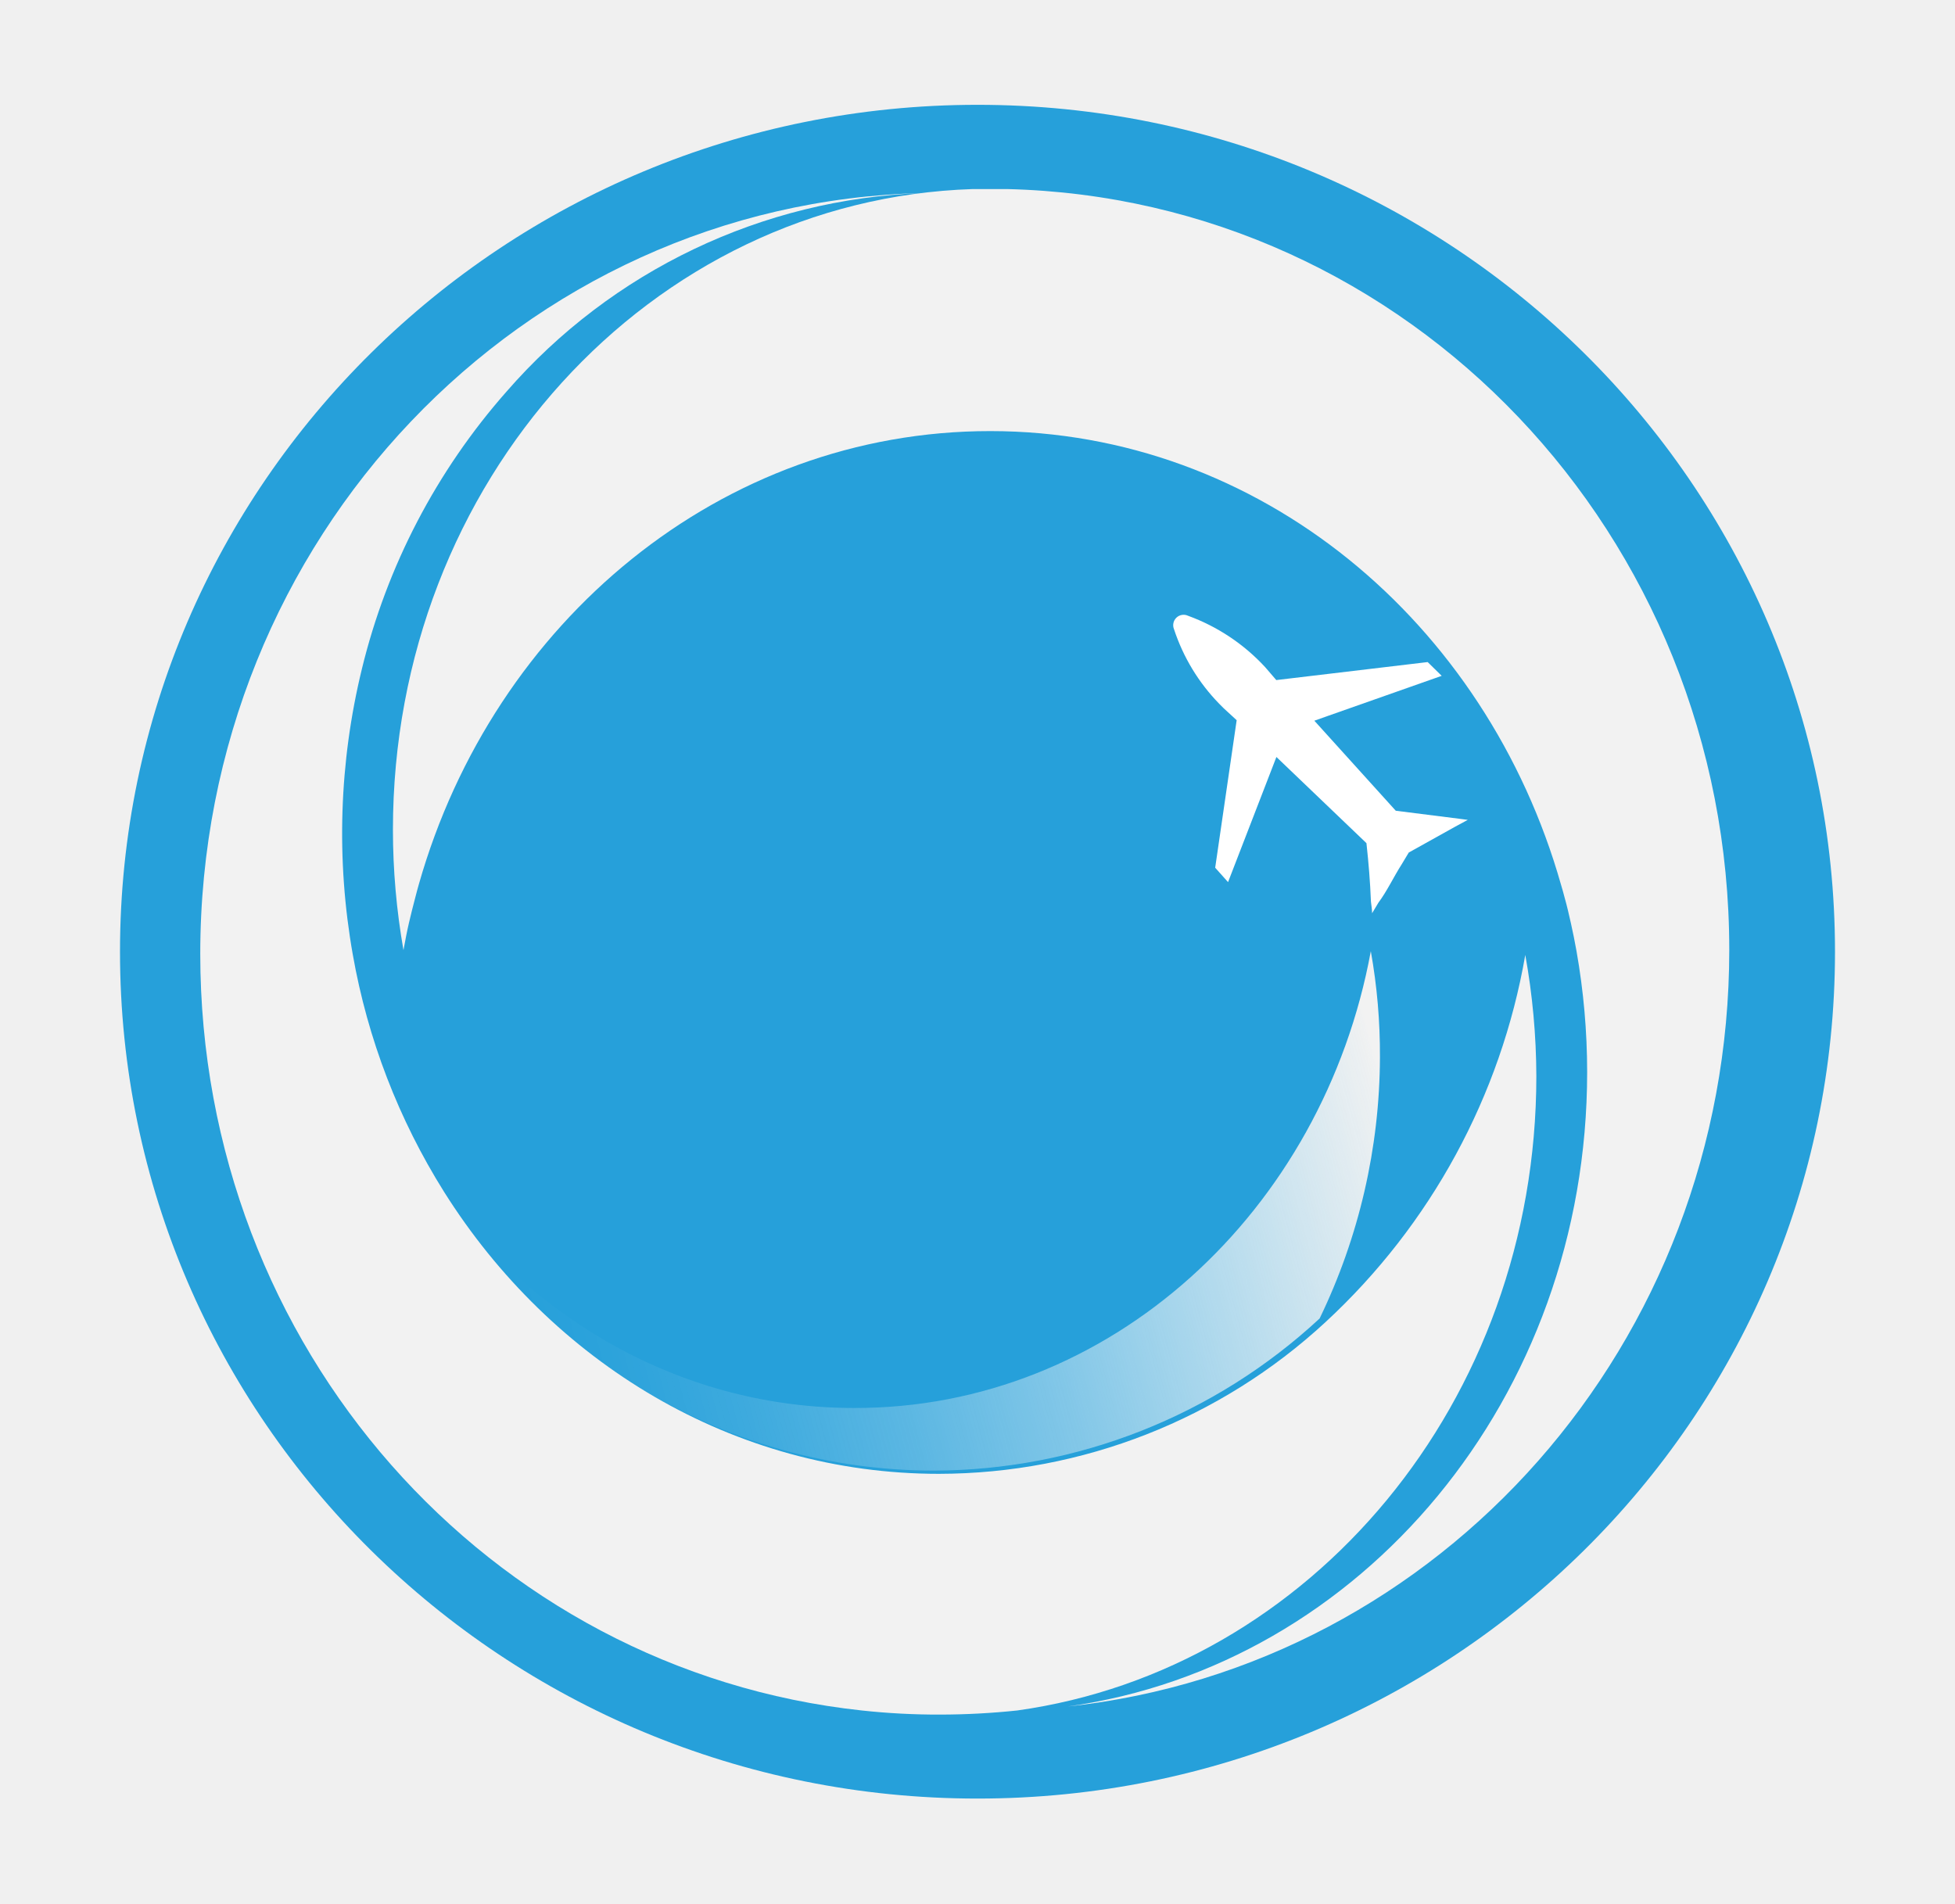
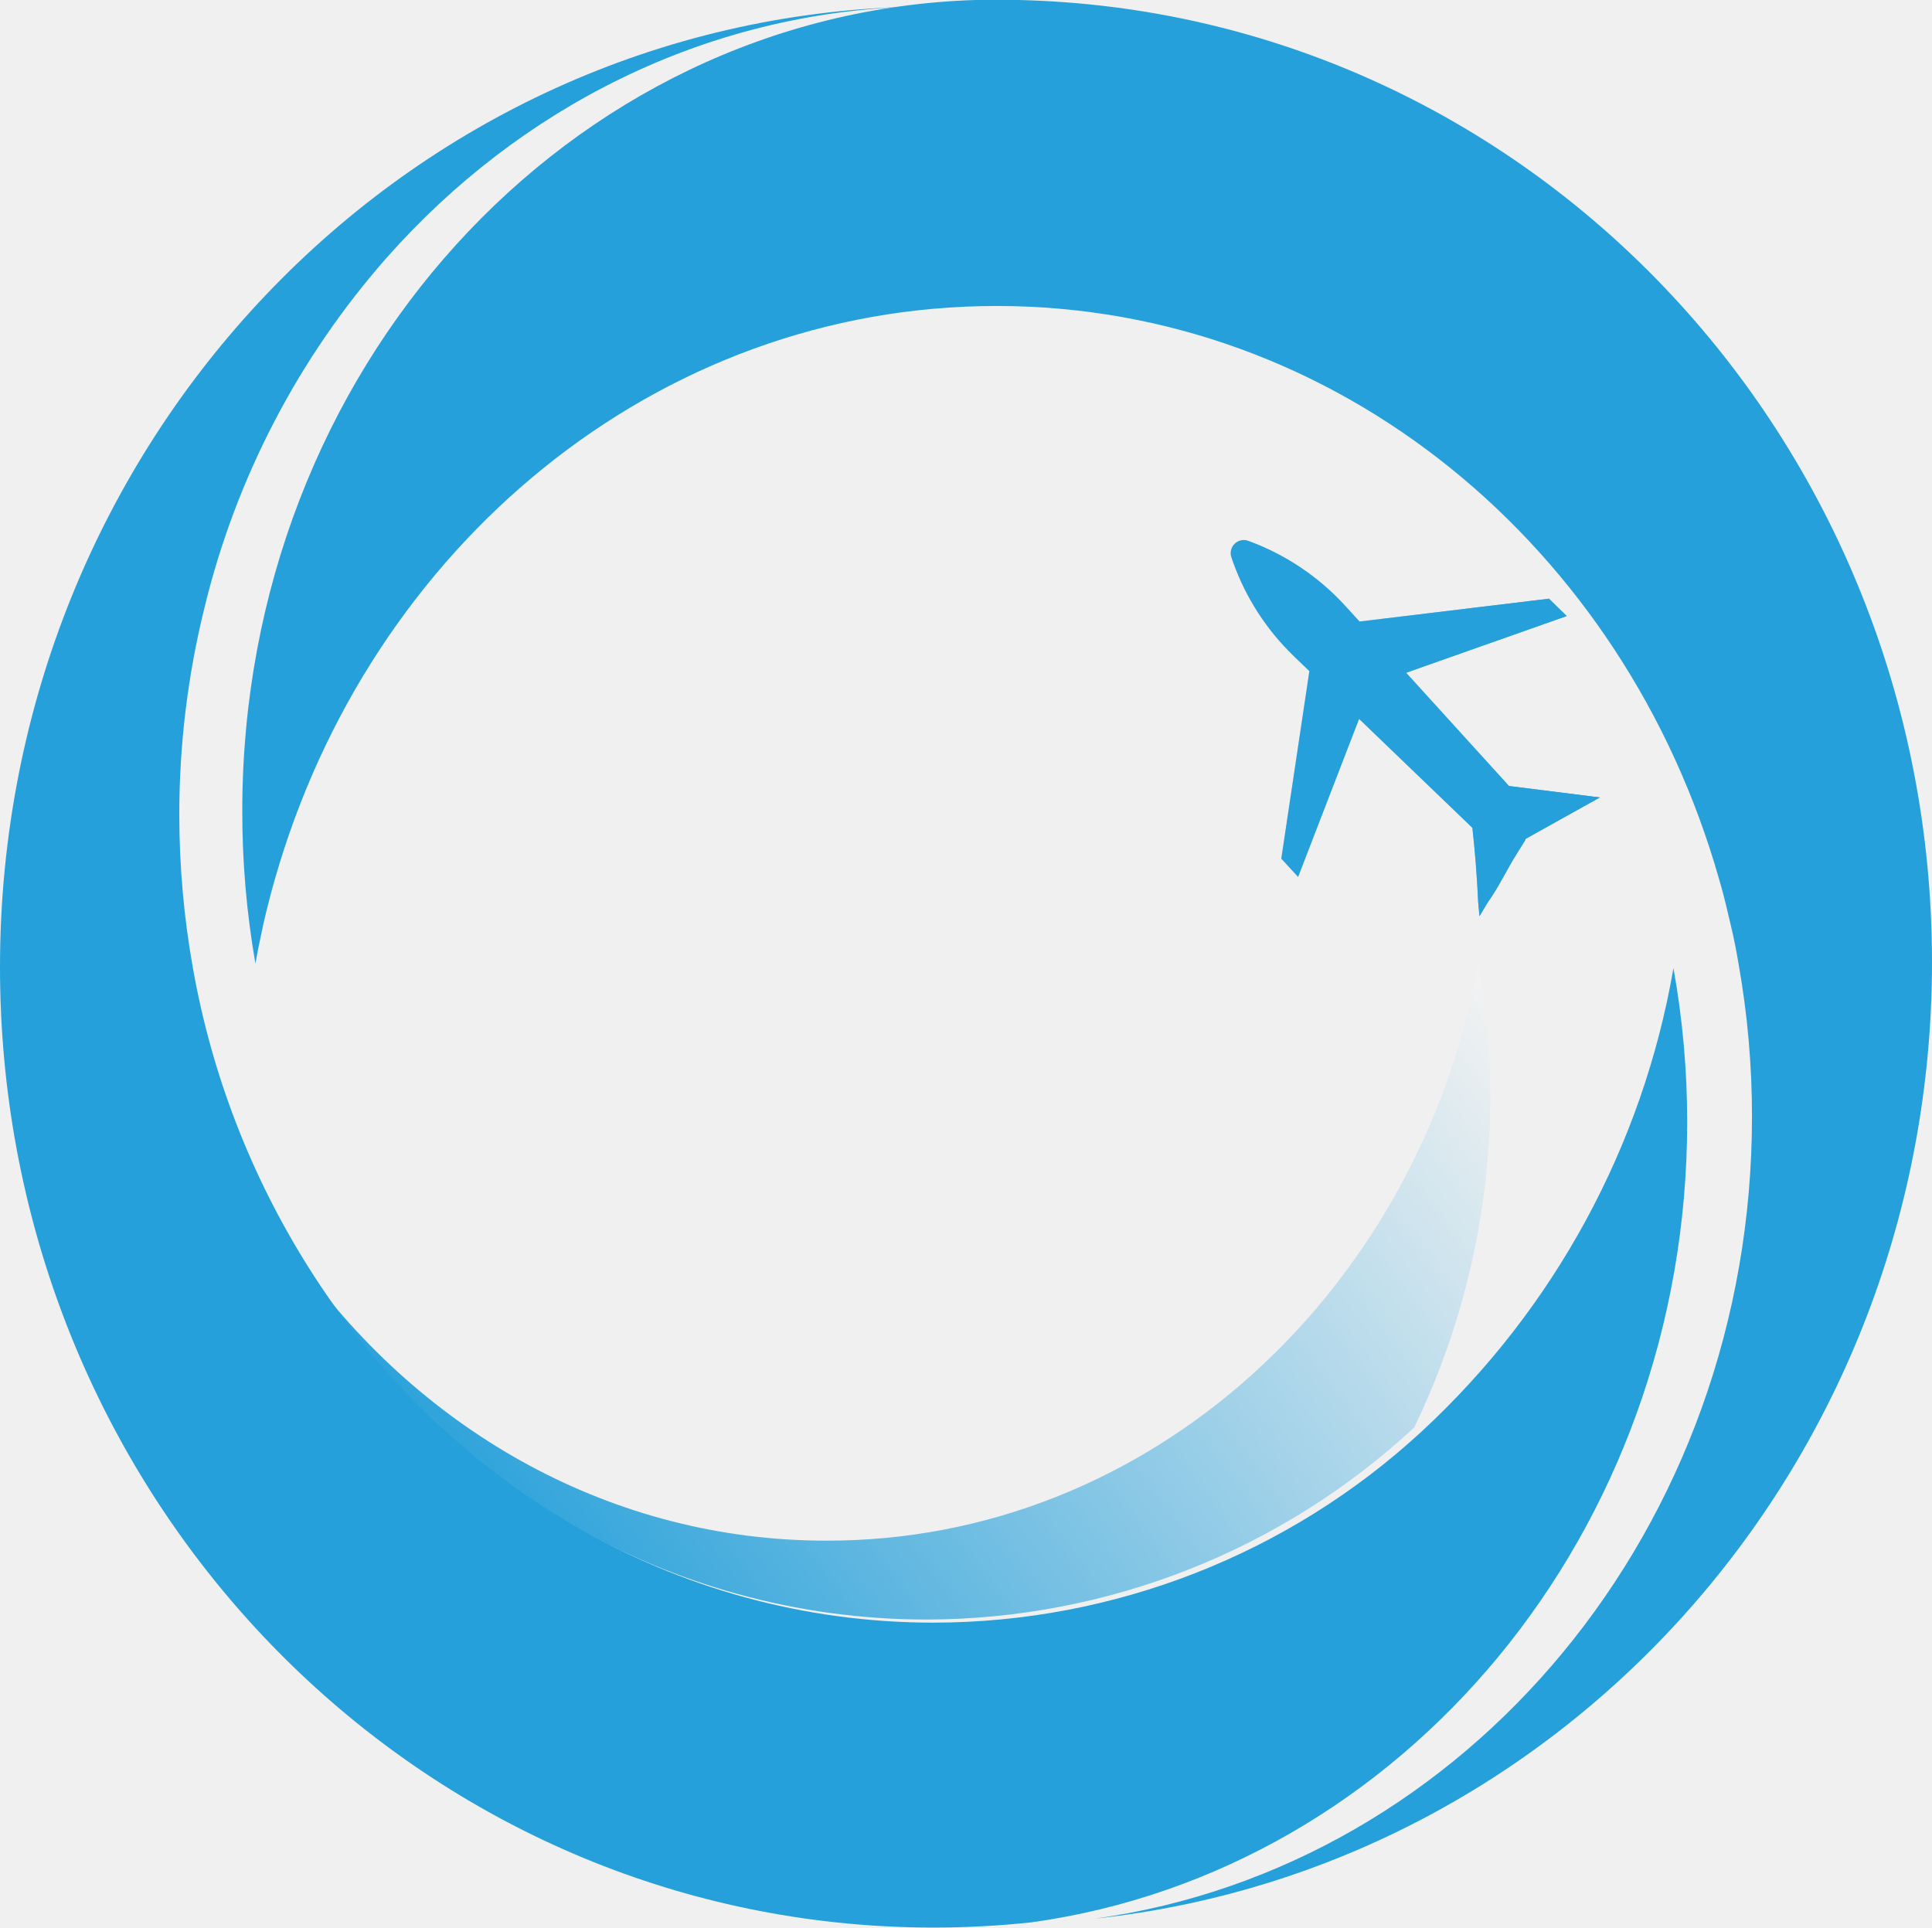
- <svg xmlns="http://www.w3.org/2000/svg" viewBox="0 0 152 148">
+ <svg xmlns="http://www.w3.org/2000/svg" xmlns:xlink="http://www.w3.org/1999/xlink" viewBox="0 0 161.63 161.27">
  <defs>
-     <style>.cls-1{isolation:isolate;}.cls-2{fill:#26a0da;mix-blend-mode:lighten;}.cls-3{fill:#f2f2f2;}.cls-4{fill:url(#linear-gradient);}.cls-5{mix-blend-mode:multiply;}.cls-6{fill:#fff;}.cls-7{fill:none;}</style>
-     <linearGradient id="linear-gradient" x1="108.9" y1="89.35" x2="41.74" y2="107.23" gradientUnits="userSpaceOnUse">
+     <style>.cls-1{isolation:isolate;}.cls-2{fill:#26a0da;}.cls-3,.cls-5{mix-blend-mode:multiply;}.cls-4{fill:url(#linear-gradient);}.cls-5{fill:url(#linear-gradient-2);}</style>
+     <linearGradient id="linear-gradient" x1="120.11" y1="76.53" x2="42.5" y2="134.67" gradientUnits="userSpaceOnUse">
      <stop offset="0" stop-color="#f2f2f2" />
-       <stop offset="0.01" stop-color="#f2f2f2" stop-opacity="0.98" />
-       <stop offset="0.23" stop-color="#f6f6f6" stop-opacity="0.69" />
-       <stop offset="0.43" stop-color="#f9f9f9" stop-opacity="0.44" />
-       <stop offset="0.61" stop-color="#fcfcfc" stop-opacity="0.25" />
-       <stop offset="0.78" stop-color="#fefefe" stop-opacity="0.11" />
-       <stop offset="0.91" stop-color="#fff" stop-opacity="0.03" />
-       <stop offset="1" stop-color="#fff" stop-opacity="0" />
+       <stop offset="1" stop-color="#26a0da" />
    </linearGradient>
+     <linearGradient id="linear-gradient-2" x1="102.64" y1="61.48" x2="132.95" y2="61.48" gradientTransform="translate(-1.1 2.86) rotate(-1.72)" xlink:href="#linear-gradient" />
  </defs>
  <g class="cls-1">
    <g id="Layer_2" data-name="Layer 2">
      <g id="Layer_7" data-name="Layer 7">
-         <ellipse class="cls-2" cx="76" cy="74" rx="66.67" ry="65.85" />
-         <path class="cls-3" d="M30.55,64.51c0-27.09,20-49,45.09-49.81l1.32,0,1.32,0c31.21.74,56.16,26.86,56.17,59.15,0,30.64-22.47,55.72-51.43,58.84,22.83-3.19,40.38-24,40.38-49.33a54,54,0,0,0-.83-9.42c-.13-.72-.27-1.43-.43-2.14s-.31-1.37-.49-2c-.09-.34-.18-.68-.28-1h0C115.56,48.32,97.91,33.53,77,33.52S38.39,48.31,32.57,68.74h0c-.09.33-.19.67-.27,1-.18.68-.35,1.36-.5,2s-.3,1.42-.43,2.14A54.13,54.13,0,0,1,30.55,64.51Z" />
-         <path class="cls-4" d="M34.09,92.4c8.38,13.26,22.44,21.93,38.51,21.95a44.28,44.28,0,0,0,30-11.83,47,47,0,0,0,4.69-20.31,45.55,45.55,0,0,0-.71-8.25c-3.71,20.19-20.25,35.57-40.18,35.52C53.25,109.48,41.59,102.81,34.09,92.4Z" />
-         <path class="cls-3" d="M119.45,83.67c0,25.32-17.55,46.14-40.36,49.33a57.66,57.66,0,0,1-6,.32A55.11,55.11,0,0,1,67,133c-29-3.12-51.42-28.2-51.43-58.83,0-32.29,25-58.42,56.16-59.16A45,45,0,0,0,39.38,30.45,50.67,50.67,0,0,0,28.14,52a54,54,0,0,0-.71,22.23,51.51,51.51,0,0,0,7.1,18.45C42.87,105.93,57,114.6,73,114.6a44.37,44.37,0,0,0,30.07-11.81,50.65,50.65,0,0,0,15.52-28.54A54,54,0,0,1,119.45,83.67Z" />
-         <g class="cls-5">
-           <path class="cls-6" d="M119.45,83.67c0,25.32-17.55,46.14-40.36,49.33a57.66,57.66,0,0,1-6,.32A55.11,55.11,0,0,1,67,133c-29-3.12-51.42-28.2-51.43-58.83,0-32.29,25-58.42,56.16-59.16A45,45,0,0,0,39.38,30.45,50.67,50.67,0,0,0,28.14,52a54,54,0,0,0-.71,22.23,51.51,51.51,0,0,0,7.1,18.45C42.87,105.93,57,114.6,73,114.6a44.37,44.37,0,0,0,30.07-11.81,50.65,50.65,0,0,0,15.52-28.54A54,54,0,0,1,119.45,83.67Z" />
+         <path class="cls-2" d="M20.27,67.78C20.29,30.93,47.52,1.06,81.62,0l1.8,0,1.79,0c42.46,1,76.4,36.55,76.42,80.47,0,41.68-30.58,75.8-70,80.05,31.06-4.34,54.95-32.67,54.94-67.11a72.92,72.92,0,0,0-1.13-12.81c-.17-1-.36-2-.58-2.92s-.43-1.86-.67-2.78c-.12-.46-.24-.91-.38-1.37h0c-7.9-27.79-31.92-47.92-60.41-47.93S30.94,45.74,23,73.55h0c-.13.46-.26.91-.38,1.37-.24.92-.47,1.85-.67,2.78s-.41,1.94-.58,2.92A73.26,73.26,0,0,1,20.27,67.78Z" />
+         <g class="cls-3">
+           <path class="cls-4" d="M25.19,105.7c11.38,18,30.49,29.78,52.31,29.8a60.09,60.09,0,0,0,40.81-16.07,63.92,63.92,0,0,0,6.37-27.58,62.43,62.43,0,0,0-1-11.21c-5,27.43-27.51,48.32-54.58,48.26C51.22,128.89,35.38,119.83,25.19,105.7Z" />
        </g>
-         <path class="cls-6" d="M92.37,47.88h0a15.28,15.28,0,0,1,6,4l.86,1L111,51.48l.54.53.55.54-8.8,3.1h0l-1.1.39,6.33,7,4.91.62.69.09-1,.54-3.59,2h0l-.54.9c-.64,1-1.14,2.09-1.82,3l-.49.82c0-.33-.07-.65-.09-.9-.06-1.53-.18-3-.35-4.55l-7-6.7c-.79,2.05-3.53,9.15-3.76,9.73l-1-1.12L96.15,56l-1-.92-.36-.36a15,15,0,0,1-3.51-5.79A.81.81,0,0,1,92.37,47.88Z" />
-         <rect class="cls-7" width="152" height="148" />
-         <line class="cls-7" y1="123.33" x2="152" y2="123.33" />
-         <line class="cls-7" y1="98.67" x2="152" y2="98.67" />
-         <line class="cls-7" y1="74" x2="152" y2="74" />
-         <line class="cls-7" y1="49.33" x2="152" y2="49.33" />
-         <line class="cls-7" y1="24.67" x2="152" y2="24.67" />
-         <line class="cls-7" x1="126.67" x2="126.67" y2="148" />
-         <line class="cls-7" x1="101.33" x2="101.33" y2="148" />
-         <line class="cls-7" x1="76" x2="76" y2="148" />
-         <line class="cls-7" x1="50.67" x2="50.67" y2="148" />
-         <line class="cls-7" x1="25.33" x2="25.33" y2="148" />
+         <path class="cls-2" d="M141.15,93.83c0,34.4-23.85,62.68-54.83,67a77.1,77.1,0,0,1-16.45,0C30.53,156.59,0,122.52,0,80.91,0,37.05,33.91,1.56,76.3.56,59,1.07,43.47,9,32.37,21.54A68.88,68.88,0,0,0,17.11,50.83,72,72,0,0,0,15,68.22,73.12,73.12,0,0,0,16.14,81a69.79,69.79,0,0,0,9.65,25c11.32,18,30.51,29.75,52.3,29.76a60.32,60.32,0,0,0,40.85-16A68.71,68.71,0,0,0,140,81,72.52,72.52,0,0,1,141.15,93.83Z" />
+         <path class="cls-5" d="M104.35,45.22h0a20.47,20.47,0,0,1,8.22,5.5L113.74,52l15.85-1.91.74.73.74.72-11.94,4.22h0l-1.49.53,8.6,9.47,6.66.84.94.12-1.33.74-4.87,2.72,0,0c0,.1-.35.59-.73,1.22-.86,1.37-1.54,2.84-2.47,4.14l-.67,1.12-.11-1.23q-.14-3.1-.48-6.17l-9.48-9.11c-1.07,2.78-4.8,12.43-5.1,13.22l-1.41-1.53,2.35-15.69-1.29-1.24-.49-.49a20.46,20.46,0,0,1-4.77-7.87A1.1,1.1,0,0,1,104.35,45.22Z" />
+         <path class="cls-2" d="M104.35,45.22h0a20.47,20.47,0,0,1,8.22,5.5L113.74,52l15.85-1.91.74.73.74.72-11.94,4.22h0l-1.49.53,8.6,9.47,6.66.84.94.12-1.33.74-4.87,2.72,0,0c0,.1-.35.59-.73,1.22-.86,1.37-1.54,2.84-2.47,4.14l-.67,1.12-.11-1.23q-.14-3.1-.48-6.17l-9.48-9.11c-1.07,2.78-4.8,12.43-5.1,13.22l-1.41-1.53,2.35-15.69-1.29-1.24-.49-.49a20.46,20.46,0,0,1-4.77-7.87A1.1,1.1,0,0,1,104.35,45.22Z" />
      </g>
    </g>
  </g>
</svg>
